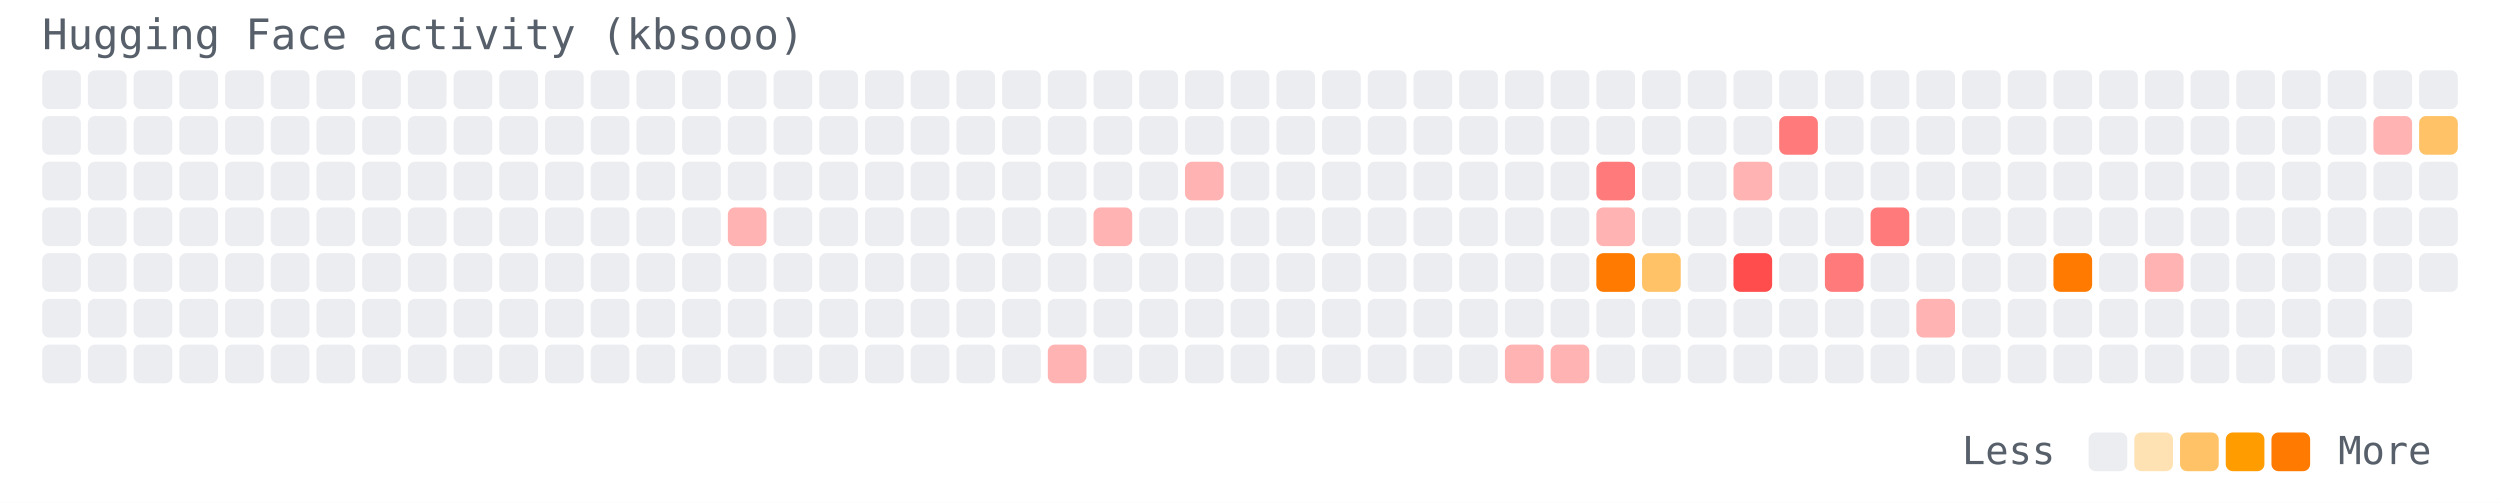
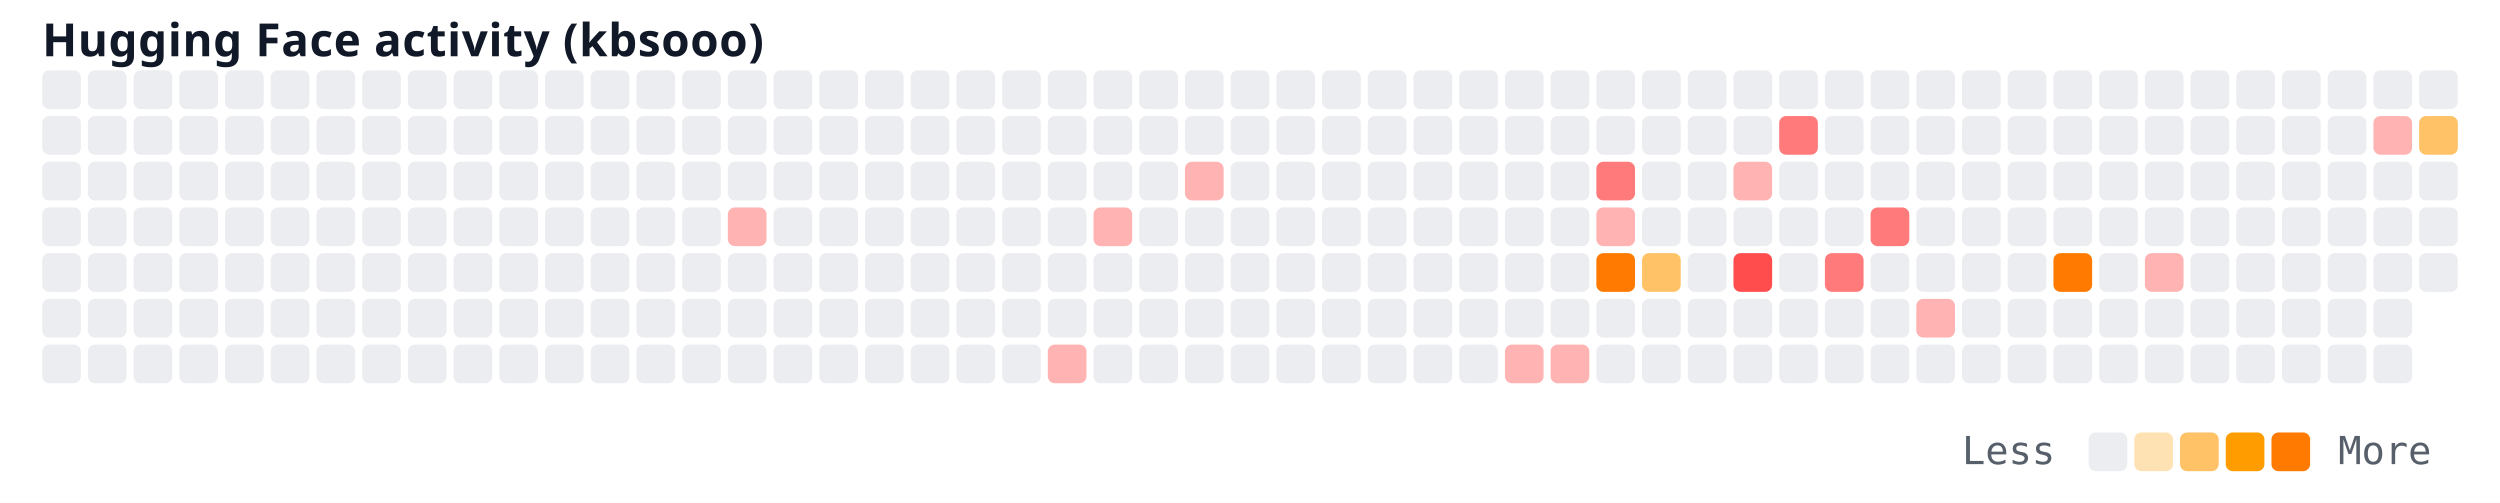
<svg xmlns="http://www.w3.org/2000/svg" width="711" height="143" viewBox="0 0 711 143" role="img" aria-label="Hugging Face activity for 2024-12-26 to 2025-12-25">
  <style>
+ .title{font:600 13px 'Space Grotesk','IBM Plex Sans',ui-sans-serif,sans-serif;fill:#111827;letter-spacing:0.2px}
.label{font:12px 'IBM Plex Mono', ui-monospace, monospace;fill:#57606a}
.legend{font:11px 'IBM Plex Mono', ui-monospace, monospace;fill:#57606a}
</style>
  <rect width="711" height="143" fill="#ffffff" />
-   <text x="12" y="14" class="label">Hugging Face activity (kbsooo)</text>
+   <text x="12" y="16" class="title">Hugging Face activity (kbsooo)</text>
  <g>
    <rect x="12" y="20" width="11" height="11" rx="2" ry="2" fill="#ebedf0" />
    <rect x="12" y="33" width="11" height="11" rx="2" ry="2" fill="#ebedf0" />
    <rect x="12" y="46" width="11" height="11" rx="2" ry="2" fill="#ebedf0" />
    <rect x="12" y="59" width="11" height="11" rx="2" ry="2" fill="#ebedf0" />
    <rect x="12" y="72" width="11" height="11" rx="2" ry="2" fill="#ebedf0" />
    <rect x="12" y="85" width="11" height="11" rx="2" ry="2" fill="#ebedf0" />
    <rect x="12" y="98" width="11" height="11" rx="2" ry="2" fill="#ebedf0" />
    <rect x="25" y="20" width="11" height="11" rx="2" ry="2" fill="#ebedf0" />
    <rect x="25" y="33" width="11" height="11" rx="2" ry="2" fill="#ebedf0" />
    <rect x="25" y="46" width="11" height="11" rx="2" ry="2" fill="#ebedf0" />
    <rect x="25" y="59" width="11" height="11" rx="2" ry="2" fill="#ebedf0" />
    <rect x="25" y="72" width="11" height="11" rx="2" ry="2" fill="#ebedf0" />
    <rect x="25" y="85" width="11" height="11" rx="2" ry="2" fill="#ebedf0" />
    <rect x="25" y="98" width="11" height="11" rx="2" ry="2" fill="#ebedf0" />
    <rect x="38" y="20" width="11" height="11" rx="2" ry="2" fill="#ebedf0" />
    <rect x="38" y="33" width="11" height="11" rx="2" ry="2" fill="#ebedf0" />
    <rect x="38" y="46" width="11" height="11" rx="2" ry="2" fill="#ebedf0" />
    <rect x="38" y="59" width="11" height="11" rx="2" ry="2" fill="#ebedf0" />
    <rect x="38" y="72" width="11" height="11" rx="2" ry="2" fill="#ebedf0" />
    <rect x="38" y="85" width="11" height="11" rx="2" ry="2" fill="#ebedf0" />
    <rect x="38" y="98" width="11" height="11" rx="2" ry="2" fill="#ebedf0" />
    <rect x="51" y="20" width="11" height="11" rx="2" ry="2" fill="#ebedf0" />
    <rect x="51" y="33" width="11" height="11" rx="2" ry="2" fill="#ebedf0" />
    <rect x="51" y="46" width="11" height="11" rx="2" ry="2" fill="#ebedf0" />
    <rect x="51" y="59" width="11" height="11" rx="2" ry="2" fill="#ebedf0" />
    <rect x="51" y="72" width="11" height="11" rx="2" ry="2" fill="#ebedf0" />
    <rect x="51" y="85" width="11" height="11" rx="2" ry="2" fill="#ebedf0" />
    <rect x="51" y="98" width="11" height="11" rx="2" ry="2" fill="#ebedf0" />
    <rect x="64" y="20" width="11" height="11" rx="2" ry="2" fill="#ebedf0" />
    <rect x="64" y="33" width="11" height="11" rx="2" ry="2" fill="#ebedf0" />
    <rect x="64" y="46" width="11" height="11" rx="2" ry="2" fill="#ebedf0" />
    <rect x="64" y="59" width="11" height="11" rx="2" ry="2" fill="#ebedf0" />
    <rect x="64" y="72" width="11" height="11" rx="2" ry="2" fill="#ebedf0" />
    <rect x="64" y="85" width="11" height="11" rx="2" ry="2" fill="#ebedf0" />
    <rect x="64" y="98" width="11" height="11" rx="2" ry="2" fill="#ebedf0" />
    <rect x="77" y="20" width="11" height="11" rx="2" ry="2" fill="#ebedf0" />
    <rect x="77" y="33" width="11" height="11" rx="2" ry="2" fill="#ebedf0" />
    <rect x="77" y="46" width="11" height="11" rx="2" ry="2" fill="#ebedf0" />
    <rect x="77" y="59" width="11" height="11" rx="2" ry="2" fill="#ebedf0" />
    <rect x="77" y="72" width="11" height="11" rx="2" ry="2" fill="#ebedf0" />
    <rect x="77" y="85" width="11" height="11" rx="2" ry="2" fill="#ebedf0" />
    <rect x="77" y="98" width="11" height="11" rx="2" ry="2" fill="#ebedf0" />
    <rect x="90" y="20" width="11" height="11" rx="2" ry="2" fill="#ebedf0" />
    <rect x="90" y="33" width="11" height="11" rx="2" ry="2" fill="#ebedf0" />
    <rect x="90" y="46" width="11" height="11" rx="2" ry="2" fill="#ebedf0" />
    <rect x="90" y="59" width="11" height="11" rx="2" ry="2" fill="#ebedf0" />
    <rect x="90" y="72" width="11" height="11" rx="2" ry="2" fill="#ebedf0" />
    <rect x="90" y="85" width="11" height="11" rx="2" ry="2" fill="#ebedf0" />
    <rect x="90" y="98" width="11" height="11" rx="2" ry="2" fill="#ebedf0" />
    <rect x="103" y="20" width="11" height="11" rx="2" ry="2" fill="#ebedf0" />
    <rect x="103" y="33" width="11" height="11" rx="2" ry="2" fill="#ebedf0" />
    <rect x="103" y="46" width="11" height="11" rx="2" ry="2" fill="#ebedf0" />
    <rect x="103" y="59" width="11" height="11" rx="2" ry="2" fill="#ebedf0" />
    <rect x="103" y="72" width="11" height="11" rx="2" ry="2" fill="#ebedf0" />
    <rect x="103" y="85" width="11" height="11" rx="2" ry="2" fill="#ebedf0" />
    <rect x="103" y="98" width="11" height="11" rx="2" ry="2" fill="#ebedf0" />
    <rect x="116" y="20" width="11" height="11" rx="2" ry="2" fill="#ebedf0" />
    <rect x="116" y="33" width="11" height="11" rx="2" ry="2" fill="#ebedf0" />
    <rect x="116" y="46" width="11" height="11" rx="2" ry="2" fill="#ebedf0" />
    <rect x="116" y="59" width="11" height="11" rx="2" ry="2" fill="#ebedf0" />
    <rect x="116" y="72" width="11" height="11" rx="2" ry="2" fill="#ebedf0" />
    <rect x="116" y="85" width="11" height="11" rx="2" ry="2" fill="#ebedf0" />
    <rect x="116" y="98" width="11" height="11" rx="2" ry="2" fill="#ebedf0" />
    <rect x="129" y="20" width="11" height="11" rx="2" ry="2" fill="#ebedf0" />
    <rect x="129" y="33" width="11" height="11" rx="2" ry="2" fill="#ebedf0" />
    <rect x="129" y="46" width="11" height="11" rx="2" ry="2" fill="#ebedf0" />
    <rect x="129" y="59" width="11" height="11" rx="2" ry="2" fill="#ebedf0" />
    <rect x="129" y="72" width="11" height="11" rx="2" ry="2" fill="#ebedf0" />
    <rect x="129" y="85" width="11" height="11" rx="2" ry="2" fill="#ebedf0" />
    <rect x="129" y="98" width="11" height="11" rx="2" ry="2" fill="#ebedf0" />
    <rect x="142" y="20" width="11" height="11" rx="2" ry="2" fill="#ebedf0" />
    <rect x="142" y="33" width="11" height="11" rx="2" ry="2" fill="#ebedf0" />
    <rect x="142" y="46" width="11" height="11" rx="2" ry="2" fill="#ebedf0" />
    <rect x="142" y="59" width="11" height="11" rx="2" ry="2" fill="#ebedf0" />
    <rect x="142" y="72" width="11" height="11" rx="2" ry="2" fill="#ebedf0" />
    <rect x="142" y="85" width="11" height="11" rx="2" ry="2" fill="#ebedf0" />
    <rect x="142" y="98" width="11" height="11" rx="2" ry="2" fill="#ebedf0" />
    <rect x="155" y="20" width="11" height="11" rx="2" ry="2" fill="#ebedf0" />
    <rect x="155" y="33" width="11" height="11" rx="2" ry="2" fill="#ebedf0" />
    <rect x="155" y="46" width="11" height="11" rx="2" ry="2" fill="#ebedf0" />
    <rect x="155" y="59" width="11" height="11" rx="2" ry="2" fill="#ebedf0" />
    <rect x="155" y="72" width="11" height="11" rx="2" ry="2" fill="#ebedf0" />
    <rect x="155" y="85" width="11" height="11" rx="2" ry="2" fill="#ebedf0" />
    <rect x="155" y="98" width="11" height="11" rx="2" ry="2" fill="#ebedf0" />
    <rect x="168" y="20" width="11" height="11" rx="2" ry="2" fill="#ebedf0" />
    <rect x="168" y="33" width="11" height="11" rx="2" ry="2" fill="#ebedf0" />
    <rect x="168" y="46" width="11" height="11" rx="2" ry="2" fill="#ebedf0" />
    <rect x="168" y="59" width="11" height="11" rx="2" ry="2" fill="#ebedf0" />
    <rect x="168" y="72" width="11" height="11" rx="2" ry="2" fill="#ebedf0" />
    <rect x="168" y="85" width="11" height="11" rx="2" ry="2" fill="#ebedf0" />
    <rect x="168" y="98" width="11" height="11" rx="2" ry="2" fill="#ebedf0" />
    <rect x="181" y="20" width="11" height="11" rx="2" ry="2" fill="#ebedf0" />
    <rect x="181" y="33" width="11" height="11" rx="2" ry="2" fill="#ebedf0" />
    <rect x="181" y="46" width="11" height="11" rx="2" ry="2" fill="#ebedf0" />
    <rect x="181" y="59" width="11" height="11" rx="2" ry="2" fill="#ebedf0" />
    <rect x="181" y="72" width="11" height="11" rx="2" ry="2" fill="#ebedf0" />
    <rect x="181" y="85" width="11" height="11" rx="2" ry="2" fill="#ebedf0" />
    <rect x="181" y="98" width="11" height="11" rx="2" ry="2" fill="#ebedf0" />
    <rect x="194" y="20" width="11" height="11" rx="2" ry="2" fill="#ebedf0" />
    <rect x="194" y="33" width="11" height="11" rx="2" ry="2" fill="#ebedf0" />
    <rect x="194" y="46" width="11" height="11" rx="2" ry="2" fill="#ebedf0" />
    <rect x="194" y="59" width="11" height="11" rx="2" ry="2" fill="#ebedf0" />
    <rect x="194" y="72" width="11" height="11" rx="2" ry="2" fill="#ebedf0" />
    <rect x="194" y="85" width="11" height="11" rx="2" ry="2" fill="#ebedf0" />
    <rect x="194" y="98" width="11" height="11" rx="2" ry="2" fill="#ebedf0" />
    <rect x="207" y="20" width="11" height="11" rx="2" ry="2" fill="#ebedf0" />
    <rect x="207" y="33" width="11" height="11" rx="2" ry="2" fill="#ebedf0" />
    <rect x="207" y="46" width="11" height="11" rx="2" ry="2" fill="#ebedf0" />
    <rect x="207" y="59" width="11" height="11" rx="2" ry="2" fill="#ffb3b3" />
    <rect x="207" y="72" width="11" height="11" rx="2" ry="2" fill="#ebedf0" />
    <rect x="207" y="85" width="11" height="11" rx="2" ry="2" fill="#ebedf0" />
    <rect x="207" y="98" width="11" height="11" rx="2" ry="2" fill="#ebedf0" />
    <rect x="220" y="20" width="11" height="11" rx="2" ry="2" fill="#ebedf0" />
    <rect x="220" y="33" width="11" height="11" rx="2" ry="2" fill="#ebedf0" />
    <rect x="220" y="46" width="11" height="11" rx="2" ry="2" fill="#ebedf0" />
    <rect x="220" y="59" width="11" height="11" rx="2" ry="2" fill="#ebedf0" />
    <rect x="220" y="72" width="11" height="11" rx="2" ry="2" fill="#ebedf0" />
    <rect x="220" y="85" width="11" height="11" rx="2" ry="2" fill="#ebedf0" />
    <rect x="220" y="98" width="11" height="11" rx="2" ry="2" fill="#ebedf0" />
    <rect x="233" y="20" width="11" height="11" rx="2" ry="2" fill="#ebedf0" />
    <rect x="233" y="33" width="11" height="11" rx="2" ry="2" fill="#ebedf0" />
    <rect x="233" y="46" width="11" height="11" rx="2" ry="2" fill="#ebedf0" />
    <rect x="233" y="59" width="11" height="11" rx="2" ry="2" fill="#ebedf0" />
    <rect x="233" y="72" width="11" height="11" rx="2" ry="2" fill="#ebedf0" />
    <rect x="233" y="85" width="11" height="11" rx="2" ry="2" fill="#ebedf0" />
    <rect x="233" y="98" width="11" height="11" rx="2" ry="2" fill="#ebedf0" />
    <rect x="246" y="20" width="11" height="11" rx="2" ry="2" fill="#ebedf0" />
    <rect x="246" y="33" width="11" height="11" rx="2" ry="2" fill="#ebedf0" />
    <rect x="246" y="46" width="11" height="11" rx="2" ry="2" fill="#ebedf0" />
    <rect x="246" y="59" width="11" height="11" rx="2" ry="2" fill="#ebedf0" />
    <rect x="246" y="72" width="11" height="11" rx="2" ry="2" fill="#ebedf0" />
    <rect x="246" y="85" width="11" height="11" rx="2" ry="2" fill="#ebedf0" />
    <rect x="246" y="98" width="11" height="11" rx="2" ry="2" fill="#ebedf0" />
    <rect x="259" y="20" width="11" height="11" rx="2" ry="2" fill="#ebedf0" />
    <rect x="259" y="33" width="11" height="11" rx="2" ry="2" fill="#ebedf0" />
    <rect x="259" y="46" width="11" height="11" rx="2" ry="2" fill="#ebedf0" />
    <rect x="259" y="59" width="11" height="11" rx="2" ry="2" fill="#ebedf0" />
    <rect x="259" y="72" width="11" height="11" rx="2" ry="2" fill="#ebedf0" />
    <rect x="259" y="85" width="11" height="11" rx="2" ry="2" fill="#ebedf0" />
    <rect x="259" y="98" width="11" height="11" rx="2" ry="2" fill="#ebedf0" />
    <rect x="272" y="20" width="11" height="11" rx="2" ry="2" fill="#ebedf0" />
    <rect x="272" y="33" width="11" height="11" rx="2" ry="2" fill="#ebedf0" />
    <rect x="272" y="46" width="11" height="11" rx="2" ry="2" fill="#ebedf0" />
    <rect x="272" y="59" width="11" height="11" rx="2" ry="2" fill="#ebedf0" />
    <rect x="272" y="72" width="11" height="11" rx="2" ry="2" fill="#ebedf0" />
    <rect x="272" y="85" width="11" height="11" rx="2" ry="2" fill="#ebedf0" />
    <rect x="272" y="98" width="11" height="11" rx="2" ry="2" fill="#ebedf0" />
    <rect x="285" y="20" width="11" height="11" rx="2" ry="2" fill="#ebedf0" />
    <rect x="285" y="33" width="11" height="11" rx="2" ry="2" fill="#ebedf0" />
    <rect x="285" y="46" width="11" height="11" rx="2" ry="2" fill="#ebedf0" />
    <rect x="285" y="59" width="11" height="11" rx="2" ry="2" fill="#ebedf0" />
    <rect x="285" y="72" width="11" height="11" rx="2" ry="2" fill="#ebedf0" />
    <rect x="285" y="85" width="11" height="11" rx="2" ry="2" fill="#ebedf0" />
    <rect x="285" y="98" width="11" height="11" rx="2" ry="2" fill="#ebedf0" />
    <rect x="298" y="20" width="11" height="11" rx="2" ry="2" fill="#ebedf0" />
    <rect x="298" y="33" width="11" height="11" rx="2" ry="2" fill="#ebedf0" />
    <rect x="298" y="46" width="11" height="11" rx="2" ry="2" fill="#ebedf0" />
    <rect x="298" y="59" width="11" height="11" rx="2" ry="2" fill="#ebedf0" />
    <rect x="298" y="72" width="11" height="11" rx="2" ry="2" fill="#ebedf0" />
    <rect x="298" y="85" width="11" height="11" rx="2" ry="2" fill="#ebedf0" />
    <rect x="298" y="98" width="11" height="11" rx="2" ry="2" fill="#ffb3b3" />
    <rect x="311" y="20" width="11" height="11" rx="2" ry="2" fill="#ebedf0" />
    <rect x="311" y="33" width="11" height="11" rx="2" ry="2" fill="#ebedf0" />
    <rect x="311" y="46" width="11" height="11" rx="2" ry="2" fill="#ebedf0" />
    <rect x="311" y="59" width="11" height="11" rx="2" ry="2" fill="#ffb3b3" />
    <rect x="311" y="72" width="11" height="11" rx="2" ry="2" fill="#ebedf0" />
    <rect x="311" y="85" width="11" height="11" rx="2" ry="2" fill="#ebedf0" />
    <rect x="311" y="98" width="11" height="11" rx="2" ry="2" fill="#ebedf0" />
    <rect x="324" y="20" width="11" height="11" rx="2" ry="2" fill="#ebedf0" />
    <rect x="324" y="33" width="11" height="11" rx="2" ry="2" fill="#ebedf0" />
    <rect x="324" y="46" width="11" height="11" rx="2" ry="2" fill="#ebedf0" />
    <rect x="324" y="59" width="11" height="11" rx="2" ry="2" fill="#ebedf0" />
    <rect x="324" y="72" width="11" height="11" rx="2" ry="2" fill="#ebedf0" />
    <rect x="324" y="85" width="11" height="11" rx="2" ry="2" fill="#ebedf0" />
    <rect x="324" y="98" width="11" height="11" rx="2" ry="2" fill="#ebedf0" />
    <rect x="337" y="20" width="11" height="11" rx="2" ry="2" fill="#ebedf0" />
    <rect x="337" y="33" width="11" height="11" rx="2" ry="2" fill="#ebedf0" />
    <rect x="337" y="46" width="11" height="11" rx="2" ry="2" fill="#ffb3b3" />
    <rect x="337" y="59" width="11" height="11" rx="2" ry="2" fill="#ebedf0" />
    <rect x="337" y="72" width="11" height="11" rx="2" ry="2" fill="#ebedf0" />
    <rect x="337" y="85" width="11" height="11" rx="2" ry="2" fill="#ebedf0" />
    <rect x="337" y="98" width="11" height="11" rx="2" ry="2" fill="#ebedf0" />
    <rect x="350" y="20" width="11" height="11" rx="2" ry="2" fill="#ebedf0" />
    <rect x="350" y="33" width="11" height="11" rx="2" ry="2" fill="#ebedf0" />
    <rect x="350" y="46" width="11" height="11" rx="2" ry="2" fill="#ebedf0" />
    <rect x="350" y="59" width="11" height="11" rx="2" ry="2" fill="#ebedf0" />
    <rect x="350" y="72" width="11" height="11" rx="2" ry="2" fill="#ebedf0" />
    <rect x="350" y="85" width="11" height="11" rx="2" ry="2" fill="#ebedf0" />
    <rect x="350" y="98" width="11" height="11" rx="2" ry="2" fill="#ebedf0" />
    <rect x="363" y="20" width="11" height="11" rx="2" ry="2" fill="#ebedf0" />
    <rect x="363" y="33" width="11" height="11" rx="2" ry="2" fill="#ebedf0" />
    <rect x="363" y="46" width="11" height="11" rx="2" ry="2" fill="#ebedf0" />
    <rect x="363" y="59" width="11" height="11" rx="2" ry="2" fill="#ebedf0" />
    <rect x="363" y="72" width="11" height="11" rx="2" ry="2" fill="#ebedf0" />
    <rect x="363" y="85" width="11" height="11" rx="2" ry="2" fill="#ebedf0" />
    <rect x="363" y="98" width="11" height="11" rx="2" ry="2" fill="#ebedf0" />
    <rect x="376" y="20" width="11" height="11" rx="2" ry="2" fill="#ebedf0" />
    <rect x="376" y="33" width="11" height="11" rx="2" ry="2" fill="#ebedf0" />
    <rect x="376" y="46" width="11" height="11" rx="2" ry="2" fill="#ebedf0" />
    <rect x="376" y="59" width="11" height="11" rx="2" ry="2" fill="#ebedf0" />
    <rect x="376" y="72" width="11" height="11" rx="2" ry="2" fill="#ebedf0" />
    <rect x="376" y="85" width="11" height="11" rx="2" ry="2" fill="#ebedf0" />
    <rect x="376" y="98" width="11" height="11" rx="2" ry="2" fill="#ebedf0" />
    <rect x="389" y="20" width="11" height="11" rx="2" ry="2" fill="#ebedf0" />
    <rect x="389" y="33" width="11" height="11" rx="2" ry="2" fill="#ebedf0" />
    <rect x="389" y="46" width="11" height="11" rx="2" ry="2" fill="#ebedf0" />
    <rect x="389" y="59" width="11" height="11" rx="2" ry="2" fill="#ebedf0" />
    <rect x="389" y="72" width="11" height="11" rx="2" ry="2" fill="#ebedf0" />
    <rect x="389" y="85" width="11" height="11" rx="2" ry="2" fill="#ebedf0" />
    <rect x="389" y="98" width="11" height="11" rx="2" ry="2" fill="#ebedf0" />
    <rect x="402" y="20" width="11" height="11" rx="2" ry="2" fill="#ebedf0" />
    <rect x="402" y="33" width="11" height="11" rx="2" ry="2" fill="#ebedf0" />
    <rect x="402" y="46" width="11" height="11" rx="2" ry="2" fill="#ebedf0" />
    <rect x="402" y="59" width="11" height="11" rx="2" ry="2" fill="#ebedf0" />
    <rect x="402" y="72" width="11" height="11" rx="2" ry="2" fill="#ebedf0" />
    <rect x="402" y="85" width="11" height="11" rx="2" ry="2" fill="#ebedf0" />
    <rect x="402" y="98" width="11" height="11" rx="2" ry="2" fill="#ebedf0" />
    <rect x="415" y="20" width="11" height="11" rx="2" ry="2" fill="#ebedf0" />
    <rect x="415" y="33" width="11" height="11" rx="2" ry="2" fill="#ebedf0" />
    <rect x="415" y="46" width="11" height="11" rx="2" ry="2" fill="#ebedf0" />
    <rect x="415" y="59" width="11" height="11" rx="2" ry="2" fill="#ebedf0" />
    <rect x="415" y="72" width="11" height="11" rx="2" ry="2" fill="#ebedf0" />
    <rect x="415" y="85" width="11" height="11" rx="2" ry="2" fill="#ebedf0" />
    <rect x="415" y="98" width="11" height="11" rx="2" ry="2" fill="#ebedf0" />
    <rect x="428" y="20" width="11" height="11" rx="2" ry="2" fill="#ebedf0" />
    <rect x="428" y="33" width="11" height="11" rx="2" ry="2" fill="#ebedf0" />
    <rect x="428" y="46" width="11" height="11" rx="2" ry="2" fill="#ebedf0" />
    <rect x="428" y="59" width="11" height="11" rx="2" ry="2" fill="#ebedf0" />
    <rect x="428" y="72" width="11" height="11" rx="2" ry="2" fill="#ebedf0" />
    <rect x="428" y="85" width="11" height="11" rx="2" ry="2" fill="#ebedf0" />
    <rect x="428" y="98" width="11" height="11" rx="2" ry="2" fill="#ffb3b3" />
    <rect x="441" y="20" width="11" height="11" rx="2" ry="2" fill="#ebedf0" />
    <rect x="441" y="33" width="11" height="11" rx="2" ry="2" fill="#ebedf0" />
    <rect x="441" y="46" width="11" height="11" rx="2" ry="2" fill="#ebedf0" />
    <rect x="441" y="59" width="11" height="11" rx="2" ry="2" fill="#ebedf0" />
    <rect x="441" y="72" width="11" height="11" rx="2" ry="2" fill="#ebedf0" />
    <rect x="441" y="85" width="11" height="11" rx="2" ry="2" fill="#ebedf0" />
    <rect x="441" y="98" width="11" height="11" rx="2" ry="2" fill="#ffb3b3" />
    <rect x="454" y="20" width="11" height="11" rx="2" ry="2" fill="#ebedf0" />
    <rect x="454" y="33" width="11" height="11" rx="2" ry="2" fill="#ebedf0" />
    <rect x="454" y="46" width="11" height="11" rx="2" ry="2" fill="#ff7a7a" />
    <rect x="454" y="59" width="11" height="11" rx="2" ry="2" fill="#ffb3b3" />
    <rect x="454" y="72" width="11" height="11" rx="2" ry="2" fill="#ff7a00" />
    <rect x="454" y="85" width="11" height="11" rx="2" ry="2" fill="#ebedf0" />
    <rect x="454" y="98" width="11" height="11" rx="2" ry="2" fill="#ebedf0" />
    <rect x="467" y="20" width="11" height="11" rx="2" ry="2" fill="#ebedf0" />
    <rect x="467" y="33" width="11" height="11" rx="2" ry="2" fill="#ebedf0" />
    <rect x="467" y="46" width="11" height="11" rx="2" ry="2" fill="#ebedf0" />
    <rect x="467" y="59" width="11" height="11" rx="2" ry="2" fill="#ebedf0" />
    <rect x="467" y="72" width="11" height="11" rx="2" ry="2" fill="#ffc266" />
    <rect x="467" y="85" width="11" height="11" rx="2" ry="2" fill="#ebedf0" />
    <rect x="467" y="98" width="11" height="11" rx="2" ry="2" fill="#ebedf0" />
    <rect x="480" y="20" width="11" height="11" rx="2" ry="2" fill="#ebedf0" />
    <rect x="480" y="33" width="11" height="11" rx="2" ry="2" fill="#ebedf0" />
    <rect x="480" y="46" width="11" height="11" rx="2" ry="2" fill="#ebedf0" />
    <rect x="480" y="59" width="11" height="11" rx="2" ry="2" fill="#ebedf0" />
    <rect x="480" y="72" width="11" height="11" rx="2" ry="2" fill="#ebedf0" />
    <rect x="480" y="85" width="11" height="11" rx="2" ry="2" fill="#ebedf0" />
    <rect x="480" y="98" width="11" height="11" rx="2" ry="2" fill="#ebedf0" />
    <rect x="493" y="20" width="11" height="11" rx="2" ry="2" fill="#ebedf0" />
    <rect x="493" y="33" width="11" height="11" rx="2" ry="2" fill="#ebedf0" />
    <rect x="493" y="46" width="11" height="11" rx="2" ry="2" fill="#ffb3b3" />
    <rect x="493" y="59" width="11" height="11" rx="2" ry="2" fill="#ebedf0" />
    <rect x="493" y="72" width="11" height="11" rx="2" ry="2" fill="#ff4d4d" />
    <rect x="493" y="85" width="11" height="11" rx="2" ry="2" fill="#ebedf0" />
    <rect x="493" y="98" width="11" height="11" rx="2" ry="2" fill="#ebedf0" />
    <rect x="506" y="20" width="11" height="11" rx="2" ry="2" fill="#ebedf0" />
    <rect x="506" y="33" width="11" height="11" rx="2" ry="2" fill="#ff7a7a" />
    <rect x="506" y="46" width="11" height="11" rx="2" ry="2" fill="#ebedf0" />
    <rect x="506" y="59" width="11" height="11" rx="2" ry="2" fill="#ebedf0" />
    <rect x="506" y="72" width="11" height="11" rx="2" ry="2" fill="#ebedf0" />
    <rect x="506" y="85" width="11" height="11" rx="2" ry="2" fill="#ebedf0" />
    <rect x="506" y="98" width="11" height="11" rx="2" ry="2" fill="#ebedf0" />
    <rect x="519" y="20" width="11" height="11" rx="2" ry="2" fill="#ebedf0" />
    <rect x="519" y="33" width="11" height="11" rx="2" ry="2" fill="#ebedf0" />
    <rect x="519" y="46" width="11" height="11" rx="2" ry="2" fill="#ebedf0" />
    <rect x="519" y="59" width="11" height="11" rx="2" ry="2" fill="#ebedf0" />
    <rect x="519" y="72" width="11" height="11" rx="2" ry="2" fill="#ff7a7a" />
    <rect x="519" y="85" width="11" height="11" rx="2" ry="2" fill="#ebedf0" />
    <rect x="519" y="98" width="11" height="11" rx="2" ry="2" fill="#ebedf0" />
    <rect x="532" y="20" width="11" height="11" rx="2" ry="2" fill="#ebedf0" />
    <rect x="532" y="33" width="11" height="11" rx="2" ry="2" fill="#ebedf0" />
    <rect x="532" y="46" width="11" height="11" rx="2" ry="2" fill="#ebedf0" />
    <rect x="532" y="59" width="11" height="11" rx="2" ry="2" fill="#ff7a7a" />
    <rect x="532" y="72" width="11" height="11" rx="2" ry="2" fill="#ebedf0" />
    <rect x="532" y="85" width="11" height="11" rx="2" ry="2" fill="#ebedf0" />
    <rect x="532" y="98" width="11" height="11" rx="2" ry="2" fill="#ebedf0" />
    <rect x="545" y="20" width="11" height="11" rx="2" ry="2" fill="#ebedf0" />
    <rect x="545" y="33" width="11" height="11" rx="2" ry="2" fill="#ebedf0" />
    <rect x="545" y="46" width="11" height="11" rx="2" ry="2" fill="#ebedf0" />
    <rect x="545" y="59" width="11" height="11" rx="2" ry="2" fill="#ebedf0" />
    <rect x="545" y="72" width="11" height="11" rx="2" ry="2" fill="#ebedf0" />
    <rect x="545" y="85" width="11" height="11" rx="2" ry="2" fill="#ffb3b3" />
    <rect x="545" y="98" width="11" height="11" rx="2" ry="2" fill="#ebedf0" />
    <rect x="558" y="20" width="11" height="11" rx="2" ry="2" fill="#ebedf0" />
    <rect x="558" y="33" width="11" height="11" rx="2" ry="2" fill="#ebedf0" />
    <rect x="558" y="46" width="11" height="11" rx="2" ry="2" fill="#ebedf0" />
    <rect x="558" y="59" width="11" height="11" rx="2" ry="2" fill="#ebedf0" />
    <rect x="558" y="72" width="11" height="11" rx="2" ry="2" fill="#ebedf0" />
    <rect x="558" y="85" width="11" height="11" rx="2" ry="2" fill="#ebedf0" />
    <rect x="558" y="98" width="11" height="11" rx="2" ry="2" fill="#ebedf0" />
    <rect x="571" y="20" width="11" height="11" rx="2" ry="2" fill="#ebedf0" />
    <rect x="571" y="33" width="11" height="11" rx="2" ry="2" fill="#ebedf0" />
    <rect x="571" y="46" width="11" height="11" rx="2" ry="2" fill="#ebedf0" />
    <rect x="571" y="59" width="11" height="11" rx="2" ry="2" fill="#ebedf0" />
    <rect x="571" y="72" width="11" height="11" rx="2" ry="2" fill="#ebedf0" />
    <rect x="571" y="85" width="11" height="11" rx="2" ry="2" fill="#ebedf0" />
    <rect x="571" y="98" width="11" height="11" rx="2" ry="2" fill="#ebedf0" />
    <rect x="584" y="20" width="11" height="11" rx="2" ry="2" fill="#ebedf0" />
    <rect x="584" y="33" width="11" height="11" rx="2" ry="2" fill="#ebedf0" />
    <rect x="584" y="46" width="11" height="11" rx="2" ry="2" fill="#ebedf0" />
    <rect x="584" y="59" width="11" height="11" rx="2" ry="2" fill="#ebedf0" />
    <rect x="584" y="72" width="11" height="11" rx="2" ry="2" fill="#ff7a00" />
    <rect x="584" y="85" width="11" height="11" rx="2" ry="2" fill="#ebedf0" />
    <rect x="584" y="98" width="11" height="11" rx="2" ry="2" fill="#ebedf0" />
    <rect x="597" y="20" width="11" height="11" rx="2" ry="2" fill="#ebedf0" />
    <rect x="597" y="33" width="11" height="11" rx="2" ry="2" fill="#ebedf0" />
    <rect x="597" y="46" width="11" height="11" rx="2" ry="2" fill="#ebedf0" />
    <rect x="597" y="59" width="11" height="11" rx="2" ry="2" fill="#ebedf0" />
    <rect x="597" y="72" width="11" height="11" rx="2" ry="2" fill="#ebedf0" />
    <rect x="597" y="85" width="11" height="11" rx="2" ry="2" fill="#ebedf0" />
    <rect x="597" y="98" width="11" height="11" rx="2" ry="2" fill="#ebedf0" />
    <rect x="610" y="20" width="11" height="11" rx="2" ry="2" fill="#ebedf0" />
    <rect x="610" y="33" width="11" height="11" rx="2" ry="2" fill="#ebedf0" />
    <rect x="610" y="46" width="11" height="11" rx="2" ry="2" fill="#ebedf0" />
    <rect x="610" y="59" width="11" height="11" rx="2" ry="2" fill="#ebedf0" />
    <rect x="610" y="72" width="11" height="11" rx="2" ry="2" fill="#ffb3b3" />
    <rect x="610" y="85" width="11" height="11" rx="2" ry="2" fill="#ebedf0" />
    <rect x="610" y="98" width="11" height="11" rx="2" ry="2" fill="#ebedf0" />
    <rect x="623" y="20" width="11" height="11" rx="2" ry="2" fill="#ebedf0" />
    <rect x="623" y="33" width="11" height="11" rx="2" ry="2" fill="#ebedf0" />
    <rect x="623" y="46" width="11" height="11" rx="2" ry="2" fill="#ebedf0" />
    <rect x="623" y="59" width="11" height="11" rx="2" ry="2" fill="#ebedf0" />
    <rect x="623" y="72" width="11" height="11" rx="2" ry="2" fill="#ebedf0" />
    <rect x="623" y="85" width="11" height="11" rx="2" ry="2" fill="#ebedf0" />
    <rect x="623" y="98" width="11" height="11" rx="2" ry="2" fill="#ebedf0" />
    <rect x="636" y="20" width="11" height="11" rx="2" ry="2" fill="#ebedf0" />
    <rect x="636" y="33" width="11" height="11" rx="2" ry="2" fill="#ebedf0" />
    <rect x="636" y="46" width="11" height="11" rx="2" ry="2" fill="#ebedf0" />
    <rect x="636" y="59" width="11" height="11" rx="2" ry="2" fill="#ebedf0" />
    <rect x="636" y="72" width="11" height="11" rx="2" ry="2" fill="#ebedf0" />
    <rect x="636" y="85" width="11" height="11" rx="2" ry="2" fill="#ebedf0" />
    <rect x="636" y="98" width="11" height="11" rx="2" ry="2" fill="#ebedf0" />
    <rect x="649" y="20" width="11" height="11" rx="2" ry="2" fill="#ebedf0" />
    <rect x="649" y="33" width="11" height="11" rx="2" ry="2" fill="#ebedf0" />
    <rect x="649" y="46" width="11" height="11" rx="2" ry="2" fill="#ebedf0" />
    <rect x="649" y="59" width="11" height="11" rx="2" ry="2" fill="#ebedf0" />
    <rect x="649" y="72" width="11" height="11" rx="2" ry="2" fill="#ebedf0" />
    <rect x="649" y="85" width="11" height="11" rx="2" ry="2" fill="#ebedf0" />
    <rect x="649" y="98" width="11" height="11" rx="2" ry="2" fill="#ebedf0" />
    <rect x="662" y="20" width="11" height="11" rx="2" ry="2" fill="#ebedf0" />
    <rect x="662" y="33" width="11" height="11" rx="2" ry="2" fill="#ebedf0" />
    <rect x="662" y="46" width="11" height="11" rx="2" ry="2" fill="#ebedf0" />
    <rect x="662" y="59" width="11" height="11" rx="2" ry="2" fill="#ebedf0" />
    <rect x="662" y="72" width="11" height="11" rx="2" ry="2" fill="#ebedf0" />
    <rect x="662" y="85" width="11" height="11" rx="2" ry="2" fill="#ebedf0" />
    <rect x="662" y="98" width="11" height="11" rx="2" ry="2" fill="#ebedf0" />
    <rect x="675" y="20" width="11" height="11" rx="2" ry="2" fill="#ebedf0" />
    <rect x="675" y="33" width="11" height="11" rx="2" ry="2" fill="#ffb3b3" />
    <rect x="675" y="46" width="11" height="11" rx="2" ry="2" fill="#ebedf0" />
    <rect x="675" y="59" width="11" height="11" rx="2" ry="2" fill="#ebedf0" />
    <rect x="675" y="72" width="11" height="11" rx="2" ry="2" fill="#ebedf0" />
    <rect x="675" y="85" width="11" height="11" rx="2" ry="2" fill="#ebedf0" />
    <rect x="675" y="98" width="11" height="11" rx="2" ry="2" fill="#ebedf0" />
    <rect x="688" y="20" width="11" height="11" rx="2" ry="2" fill="#ebedf0" />
    <rect x="688" y="33" width="11" height="11" rx="2" ry="2" fill="#ffc266" />
    <rect x="688" y="46" width="11" height="11" rx="2" ry="2" fill="#ebedf0" />
    <rect x="688" y="59" width="11" height="11" rx="2" ry="2" fill="#ebedf0" />
    <rect x="688" y="72" width="11" height="11" rx="2" ry="2" fill="#ebedf0" />
  </g>
  <text x="558" y="132" class="legend">Less</text>
  <rect x="594" y="123" width="11" height="11" rx="2" ry="2" fill="#ebedf0" />
  <rect x="607" y="123" width="11" height="11" rx="2" ry="2" fill="#ffe2b3" />
  <rect x="620" y="123" width="11" height="11" rx="2" ry="2" fill="#ffc266" />
  <rect x="633" y="123" width="11" height="11" rx="2" ry="2" fill="#ff9d00" />
  <rect x="646" y="123" width="11" height="11" rx="2" ry="2" fill="#ff7a00" />
  <text x="665" y="132" class="legend">More</text>
</svg>
